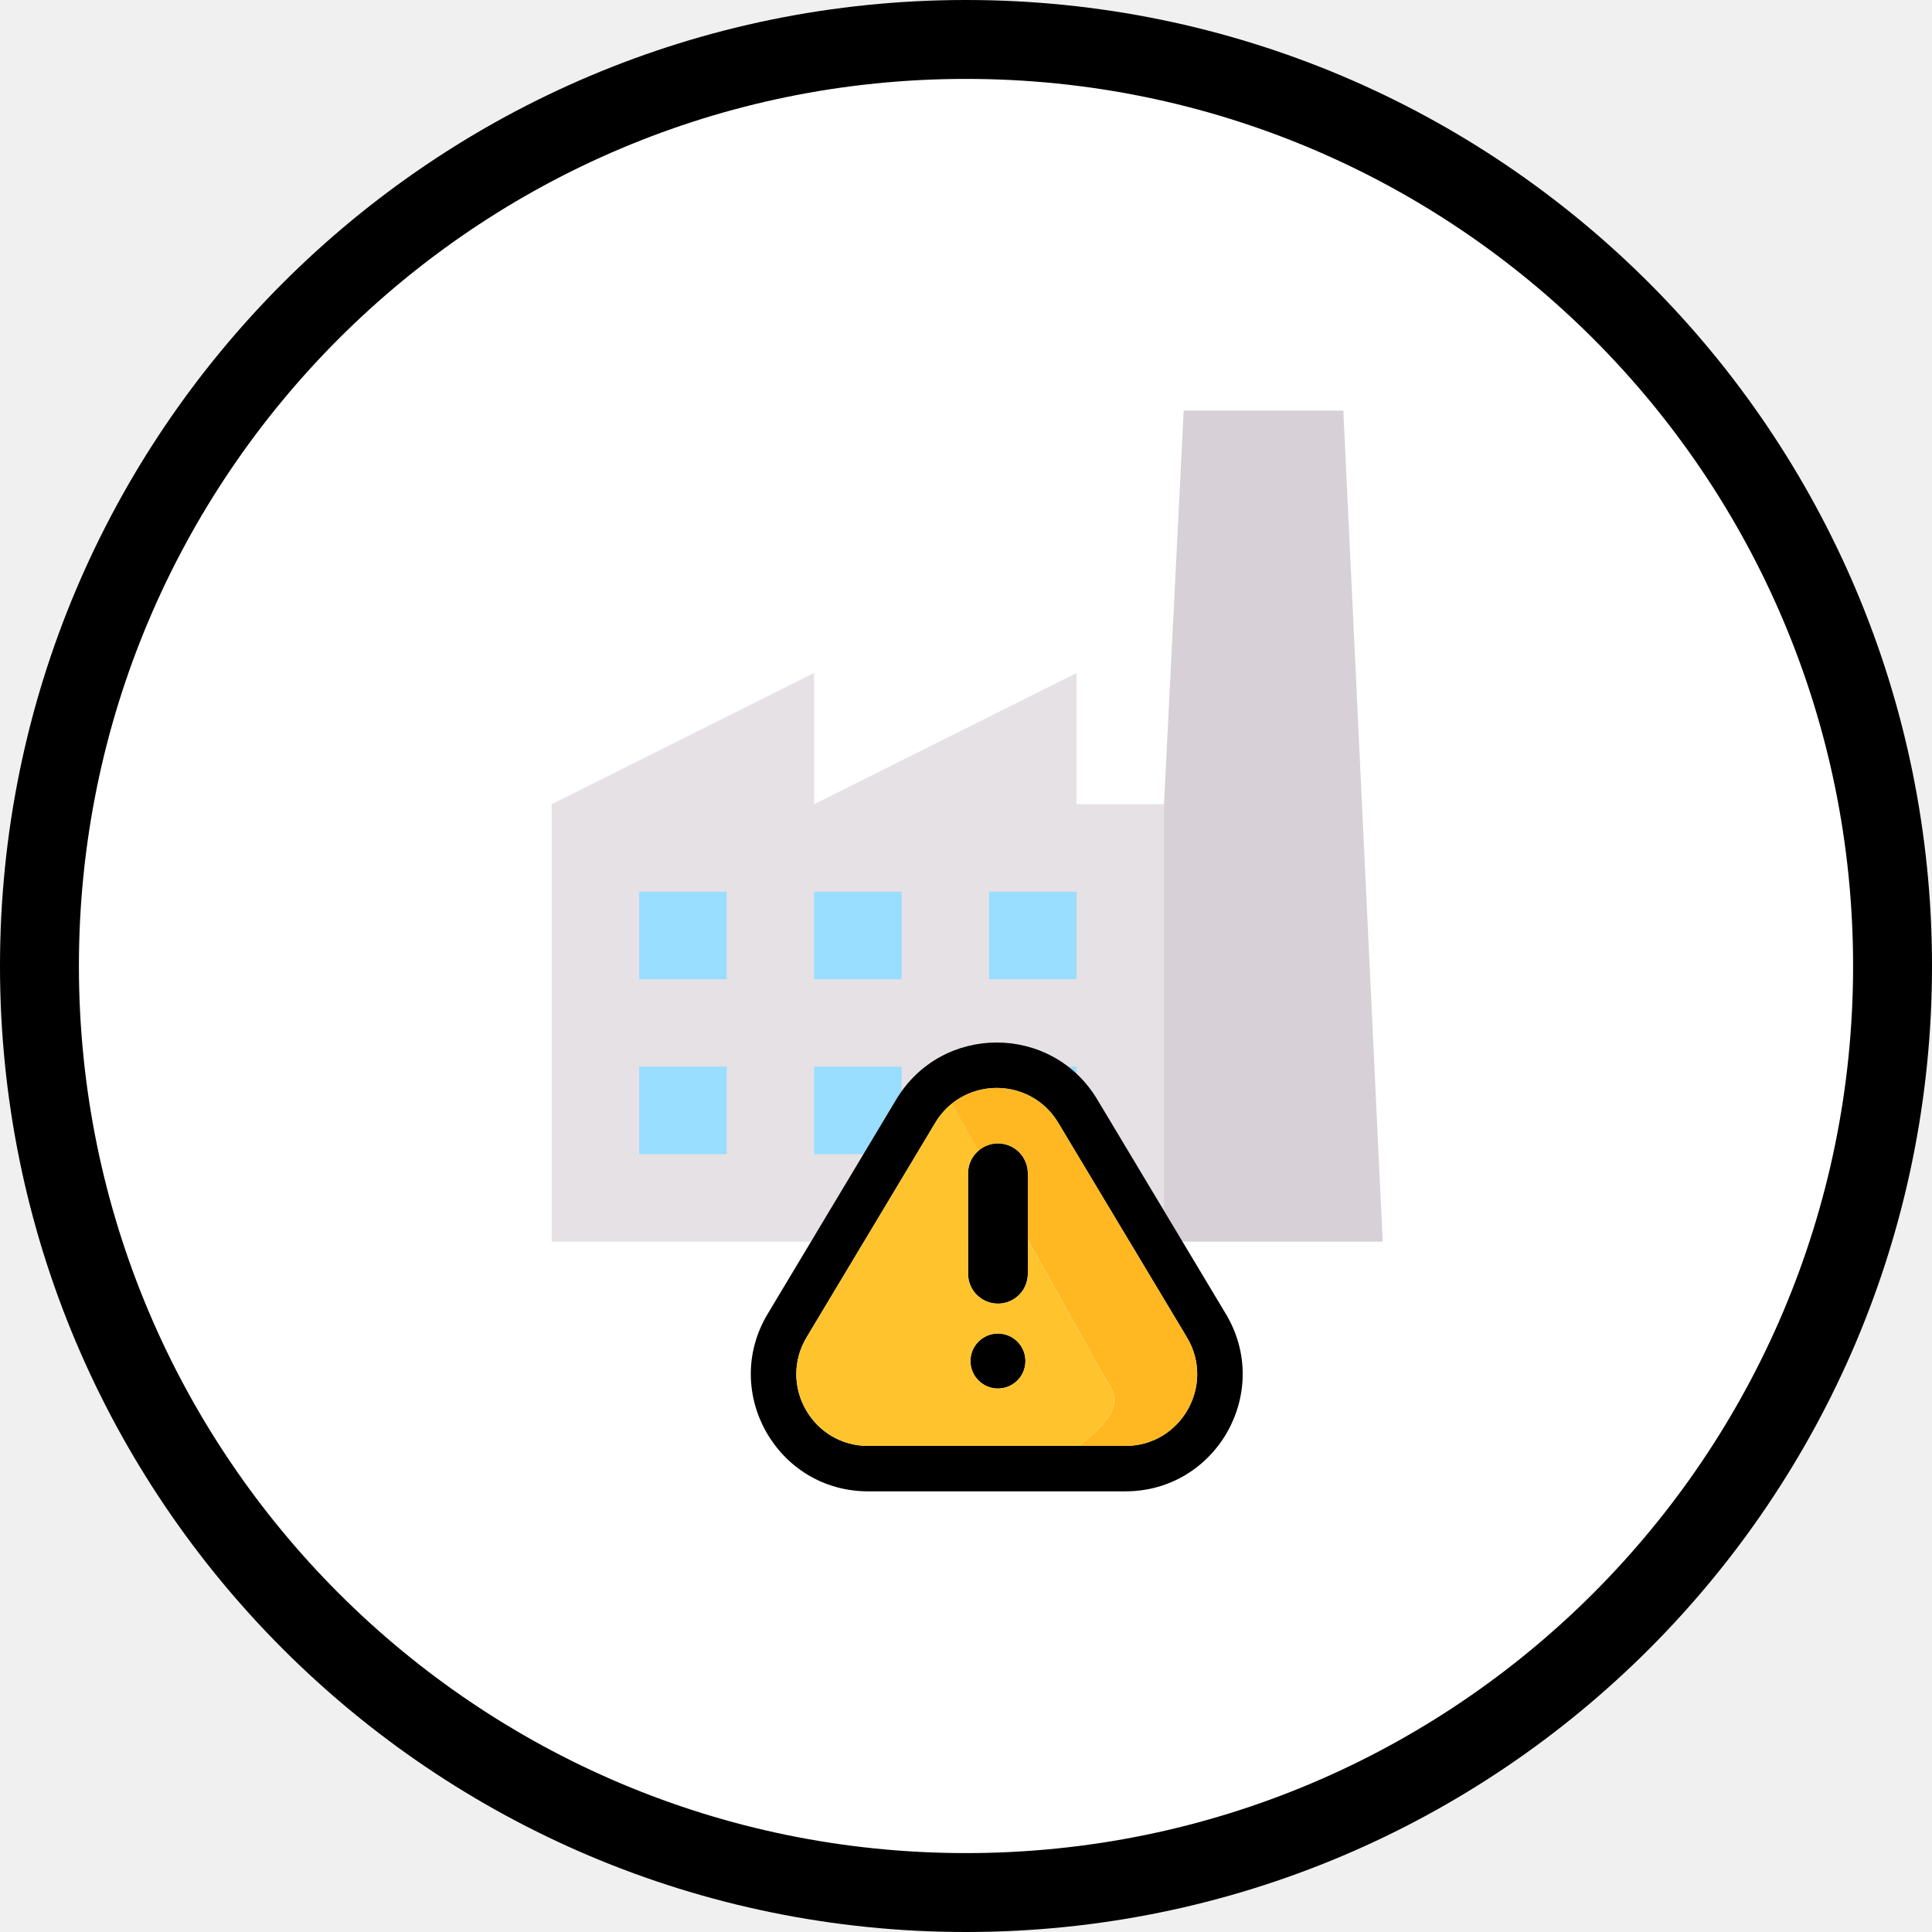
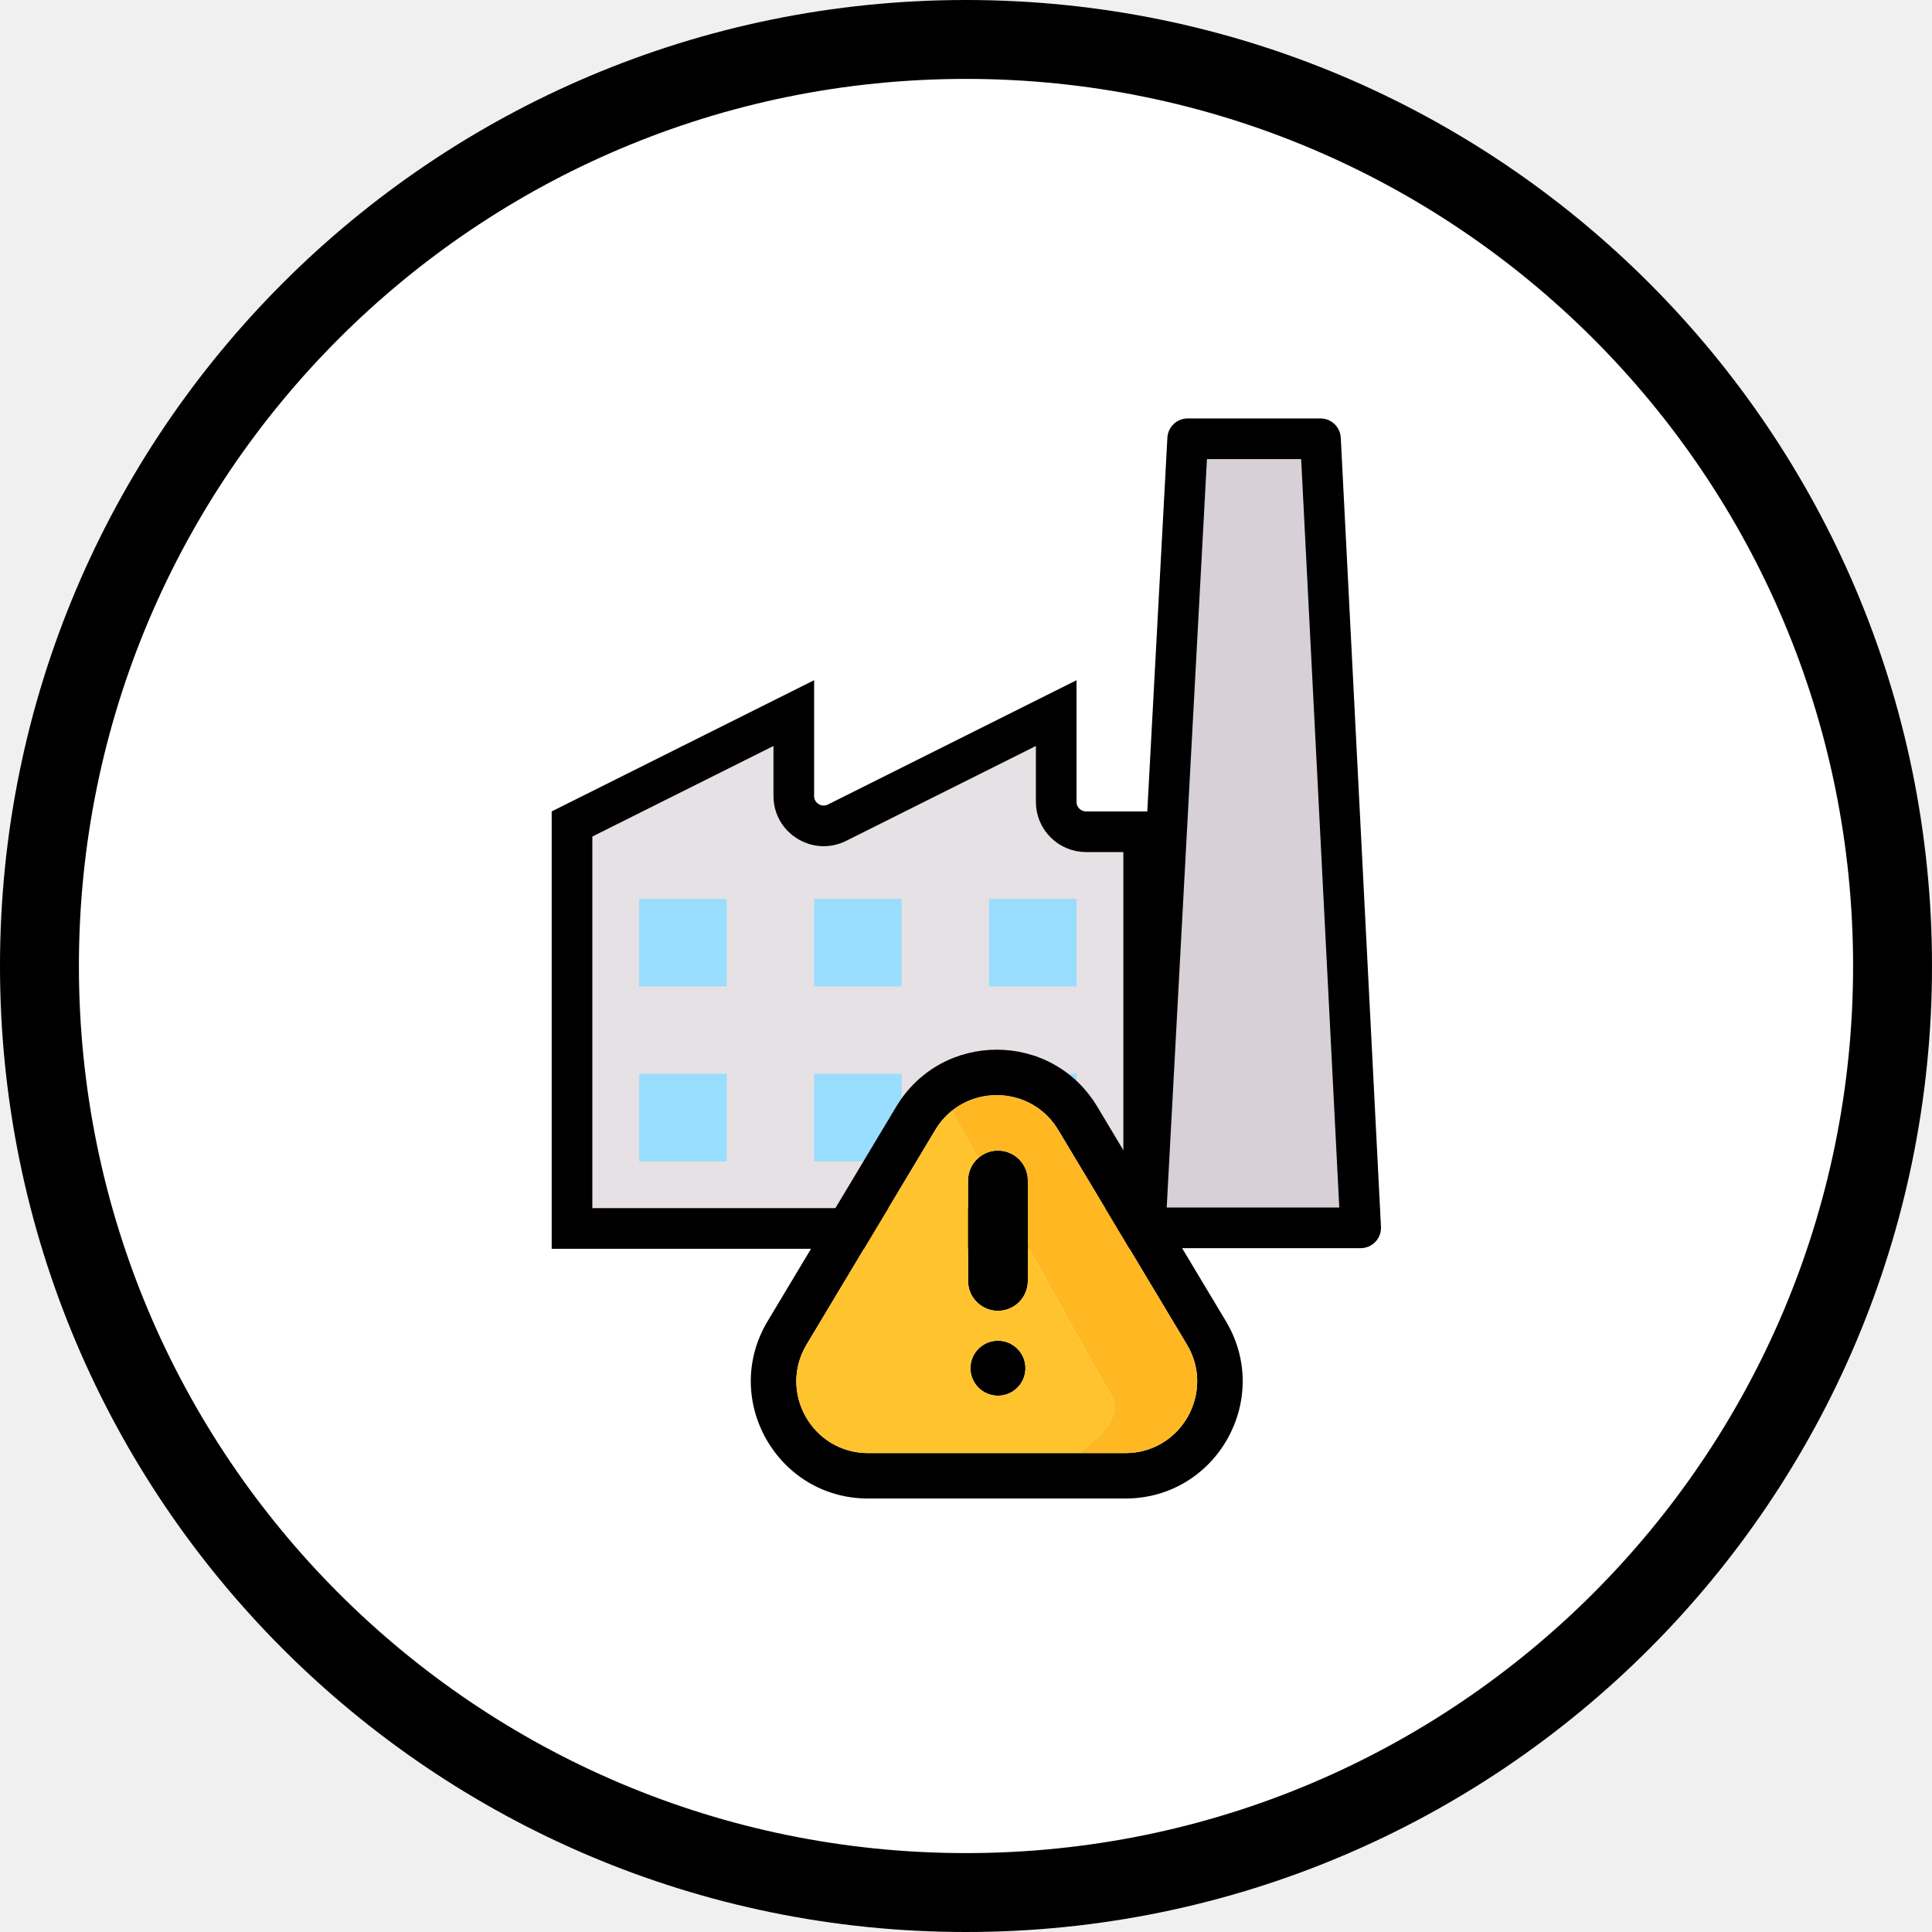
<svg xmlns="http://www.w3.org/2000/svg" width="808" height="808" viewBox="0 0 808 808" fill="none">
  <rect x="16.5" y="16.5" width="775" height="775" rx="387.5" fill="white" />
  <rect x="16.5" y="16.5" width="775" height="775" rx="387.5" stroke="black" stroke-width="33" />
-   <path d="M561.806 171.729H495.041L477.664 519.271H578.268L561.806 171.729Z" fill="#D7D0D6" />
-   <path d="M486.81 336.354H450.227V281.479L340.477 336.354V281.479L230.727 336.354V519.271H486.81V336.354Z" fill="#E5E1E5" />
-   <path d="M267.312 372.938H303.896V409.521H267.312V372.938ZM340.479 372.938H377.063V409.521H340.479V372.938ZM413.646 372.938H450.229V409.521H413.646V372.938ZM267.312 446.104H303.896V482.688H267.312V446.104ZM340.479 446.104H377.063V482.688H340.479V446.104ZM413.646 446.104H450.229V482.688H413.646V446.104Z" fill="#99DDFF" />
-   <path d="M417.361 478.209C424.268 478.209 429.861 483.806 429.861 490.709V518.516V532.709C429.861 539.613 424.268 545.209 417.361 545.209C410.455 545.209 404.861 539.613 404.861 532.709V490.709C404.861 486.974 406.499 483.622 409.095 481.331C411.298 479.388 414.192 478.209 417.361 478.209Z" fill="black" />
-   <path d="M417.361 580.709C423.713 580.709 428.861 575.561 428.861 569.209C428.861 562.858 423.713 557.709 417.361 557.709C411.01 557.709 405.861 562.858 405.861 569.209C405.861 575.561 411.01 580.709 417.361 580.709Z" fill="black" />
-   <path fill-rule="evenodd" clip-rule="evenodd" d="M458.885 459.803C439.861 428.066 393.861 428.066 374.838 459.803L321.049 549.513C301.471 582.173 324.994 623.709 363.072 623.709H470.65C508.729 623.709 532.252 582.173 512.674 549.513L458.885 459.803ZM496.377 559.283L442.588 469.573C432.852 453.333 411.584 450.666 398.062 461.573C395.405 463.716 393.047 466.383 391.135 469.573L337.346 559.283C325.354 579.279 339.76 604.709 363.072 604.709H451.359H470.65C493.963 604.709 508.369 579.279 496.377 559.283Z" fill="black" />
-   <path d="M496.377 559.283L442.588 469.573C432.852 453.333 411.584 450.666 398.062 461.573L409.095 481.331C411.298 479.388 414.192 478.209 417.361 478.209C424.268 478.209 429.861 483.806 429.861 490.709V518.516L462.359 576.709C468.985 585.945 467.095 592.064 451.359 604.709H470.65C493.963 604.709 508.369 579.279 496.377 559.283Z" fill="#FFB822" />
-   <path fill-rule="evenodd" clip-rule="evenodd" d="M391.135 469.573L337.346 559.283C325.354 579.279 339.76 604.709 363.072 604.709H451.359C467.095 592.064 468.985 585.945 462.359 576.709L429.861 518.516V532.709C429.861 539.613 424.268 545.209 417.361 545.209C410.455 545.209 404.861 539.613 404.861 532.709V490.709C404.861 486.974 406.499 483.622 409.095 481.331L398.062 461.573C395.405 463.716 393.047 466.383 391.135 469.573ZM417.361 580.709C423.713 580.709 428.861 575.561 428.861 569.209C428.861 562.858 423.713 557.709 417.361 557.709C411.01 557.709 405.861 562.858 405.861 569.209C405.861 575.561 411.01 580.709 417.361 580.709Z" fill="#FFC42D" />
+   <path d="M496.71 183.5H552.249L569.056 513.5H478.969L496.71 183.5Z" fill="#D7D0D6" stroke="black" stroke-width="17" stroke-linejoin="round" />
+   <path d="M454.227 347.854H478.31V513.771H239.227V344.607L331.977 298.232V332.882C331.977 342.174 341.755 348.218 350.067 344.062L441.727 298.232V335.354C441.727 342.258 447.323 347.854 454.227 347.854Z" fill="#E5E1E5" stroke="black" stroke-width="17" />
+   <path d="M267.312 375.938H303.896V412.521H267.312V375.938ZM340.479 375.938H377.063V412.521H340.479V375.938ZM413.646 375.938H450.229V412.521H413.646V375.938ZM267.312 449.104H303.896V485.688H267.312V449.104ZM340.479 449.104H377.063V485.688H340.479V449.104ZM413.646 449.104H450.229V485.688H413.646V449.104Z" fill="#99DDFF" />
+   <path d="M417.361 481.209C424.268 481.209 429.861 486.806 429.861 493.709V521.516V535.709C429.861 542.613 424.268 548.209 417.361 548.209C410.455 548.209 404.861 542.613 404.861 535.709V493.709C404.861 489.974 406.499 486.622 409.095 484.331C411.298 482.388 414.192 481.209 417.361 481.209Z" fill="black" />
+   <path d="M417.361 583.709C423.713 583.709 428.861 578.561 428.861 572.209C428.861 565.858 423.713 560.709 417.361 560.709C411.01 560.709 405.861 565.858 405.861 572.209C405.861 578.561 411.01 583.709 417.361 583.709Z" fill="black" />
+   <path fill-rule="evenodd" clip-rule="evenodd" d="M458.885 462.803C439.861 431.066 393.861 431.066 374.838 462.803L321.049 552.513C301.471 585.173 324.994 626.709 363.072 626.709H470.65C508.729 626.709 532.252 585.173 512.674 552.513L458.885 462.803ZM496.377 562.283L442.588 472.573C432.852 456.333 411.585 453.666 398.062 464.573C395.405 466.716 393.047 469.383 391.135 472.573L337.346 562.283C325.354 582.279 339.76 607.709 363.072 607.709H451.359H470.65C493.963 607.709 508.369 582.279 496.377 562.283Z" fill="black" />
+   <path d="M496.377 562.283L442.588 472.573C432.852 456.333 411.585 453.666 398.062 464.573L409.095 484.331C411.298 482.388 414.192 481.209 417.361 481.209C424.268 481.209 429.861 486.806 429.861 493.709V521.516L462.359 579.709C468.985 588.945 467.095 595.064 451.359 607.709H470.65C493.963 607.709 508.369 582.279 496.377 562.283Z" fill="#FFB822" />
+   <path fill-rule="evenodd" clip-rule="evenodd" d="M391.135 472.573L337.346 562.283C325.354 582.279 339.76 607.709 363.072 607.709H451.359C467.095 595.064 468.985 588.945 462.359 579.709L429.861 521.516V535.709C429.861 542.613 424.268 548.209 417.361 548.209C410.455 548.209 404.861 542.613 404.861 535.709V493.709C404.861 489.974 406.499 486.622 409.095 484.331L398.062 464.573C395.405 466.716 393.047 469.383 391.135 472.573ZM417.361 583.709C423.713 583.709 428.861 578.561 428.861 572.209C428.861 565.858 423.713 560.709 417.361 560.709C411.01 560.709 405.861 565.858 405.861 572.209C405.861 578.561 411.01 583.709 417.361 583.709Z" fill="#FFC42D" />
</svg>
